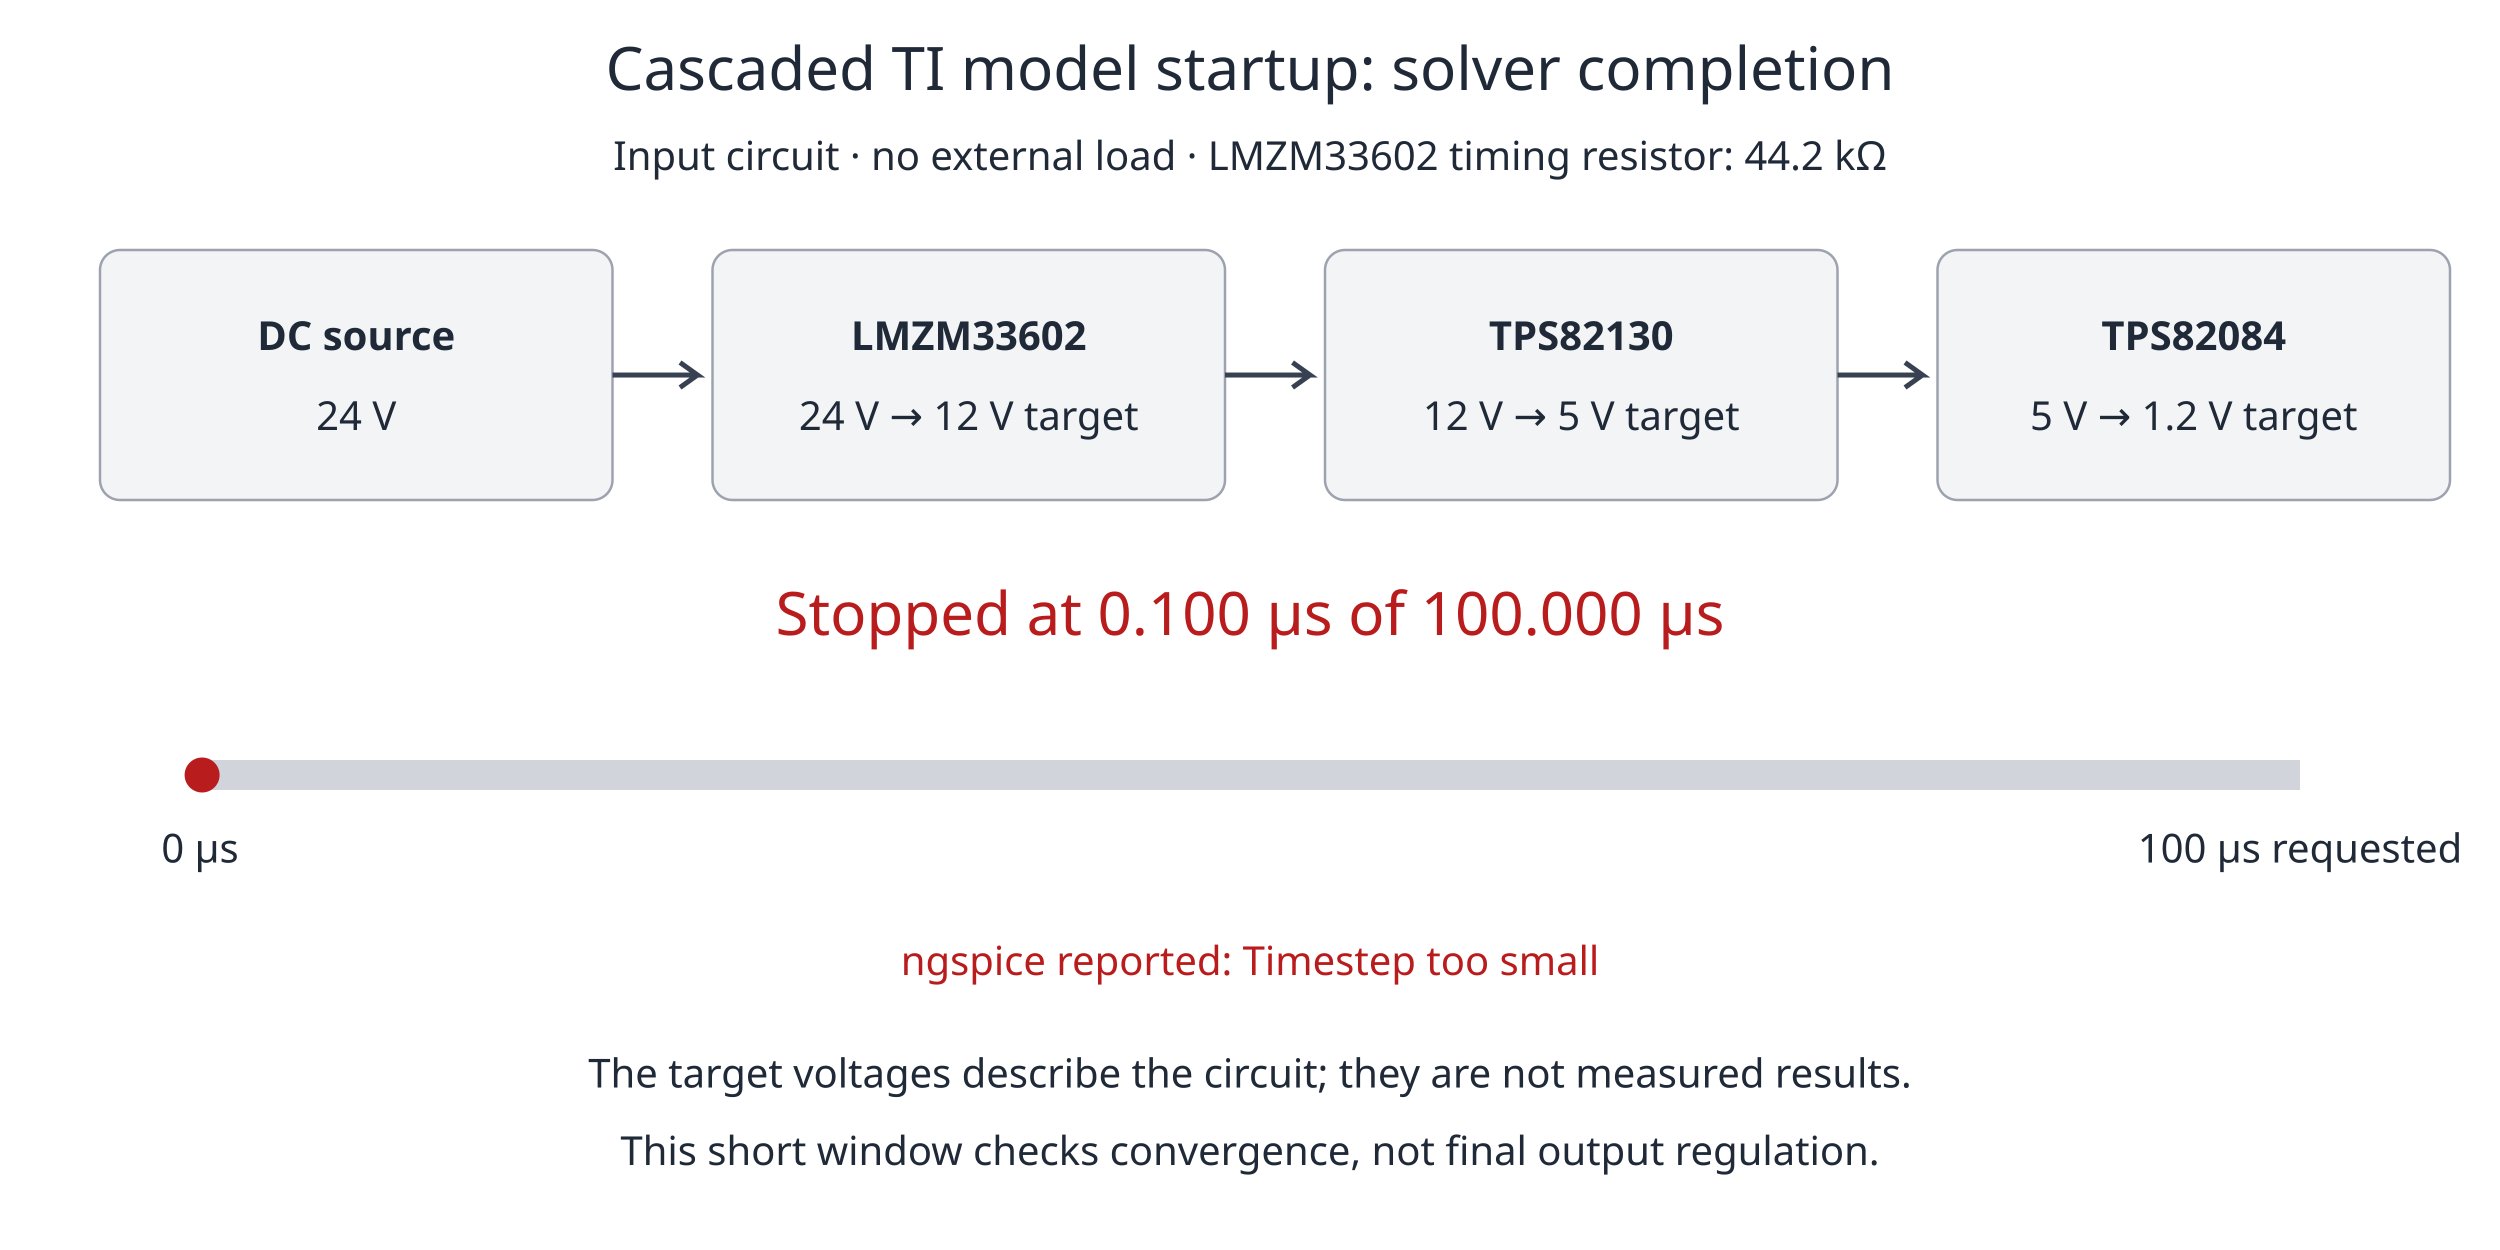
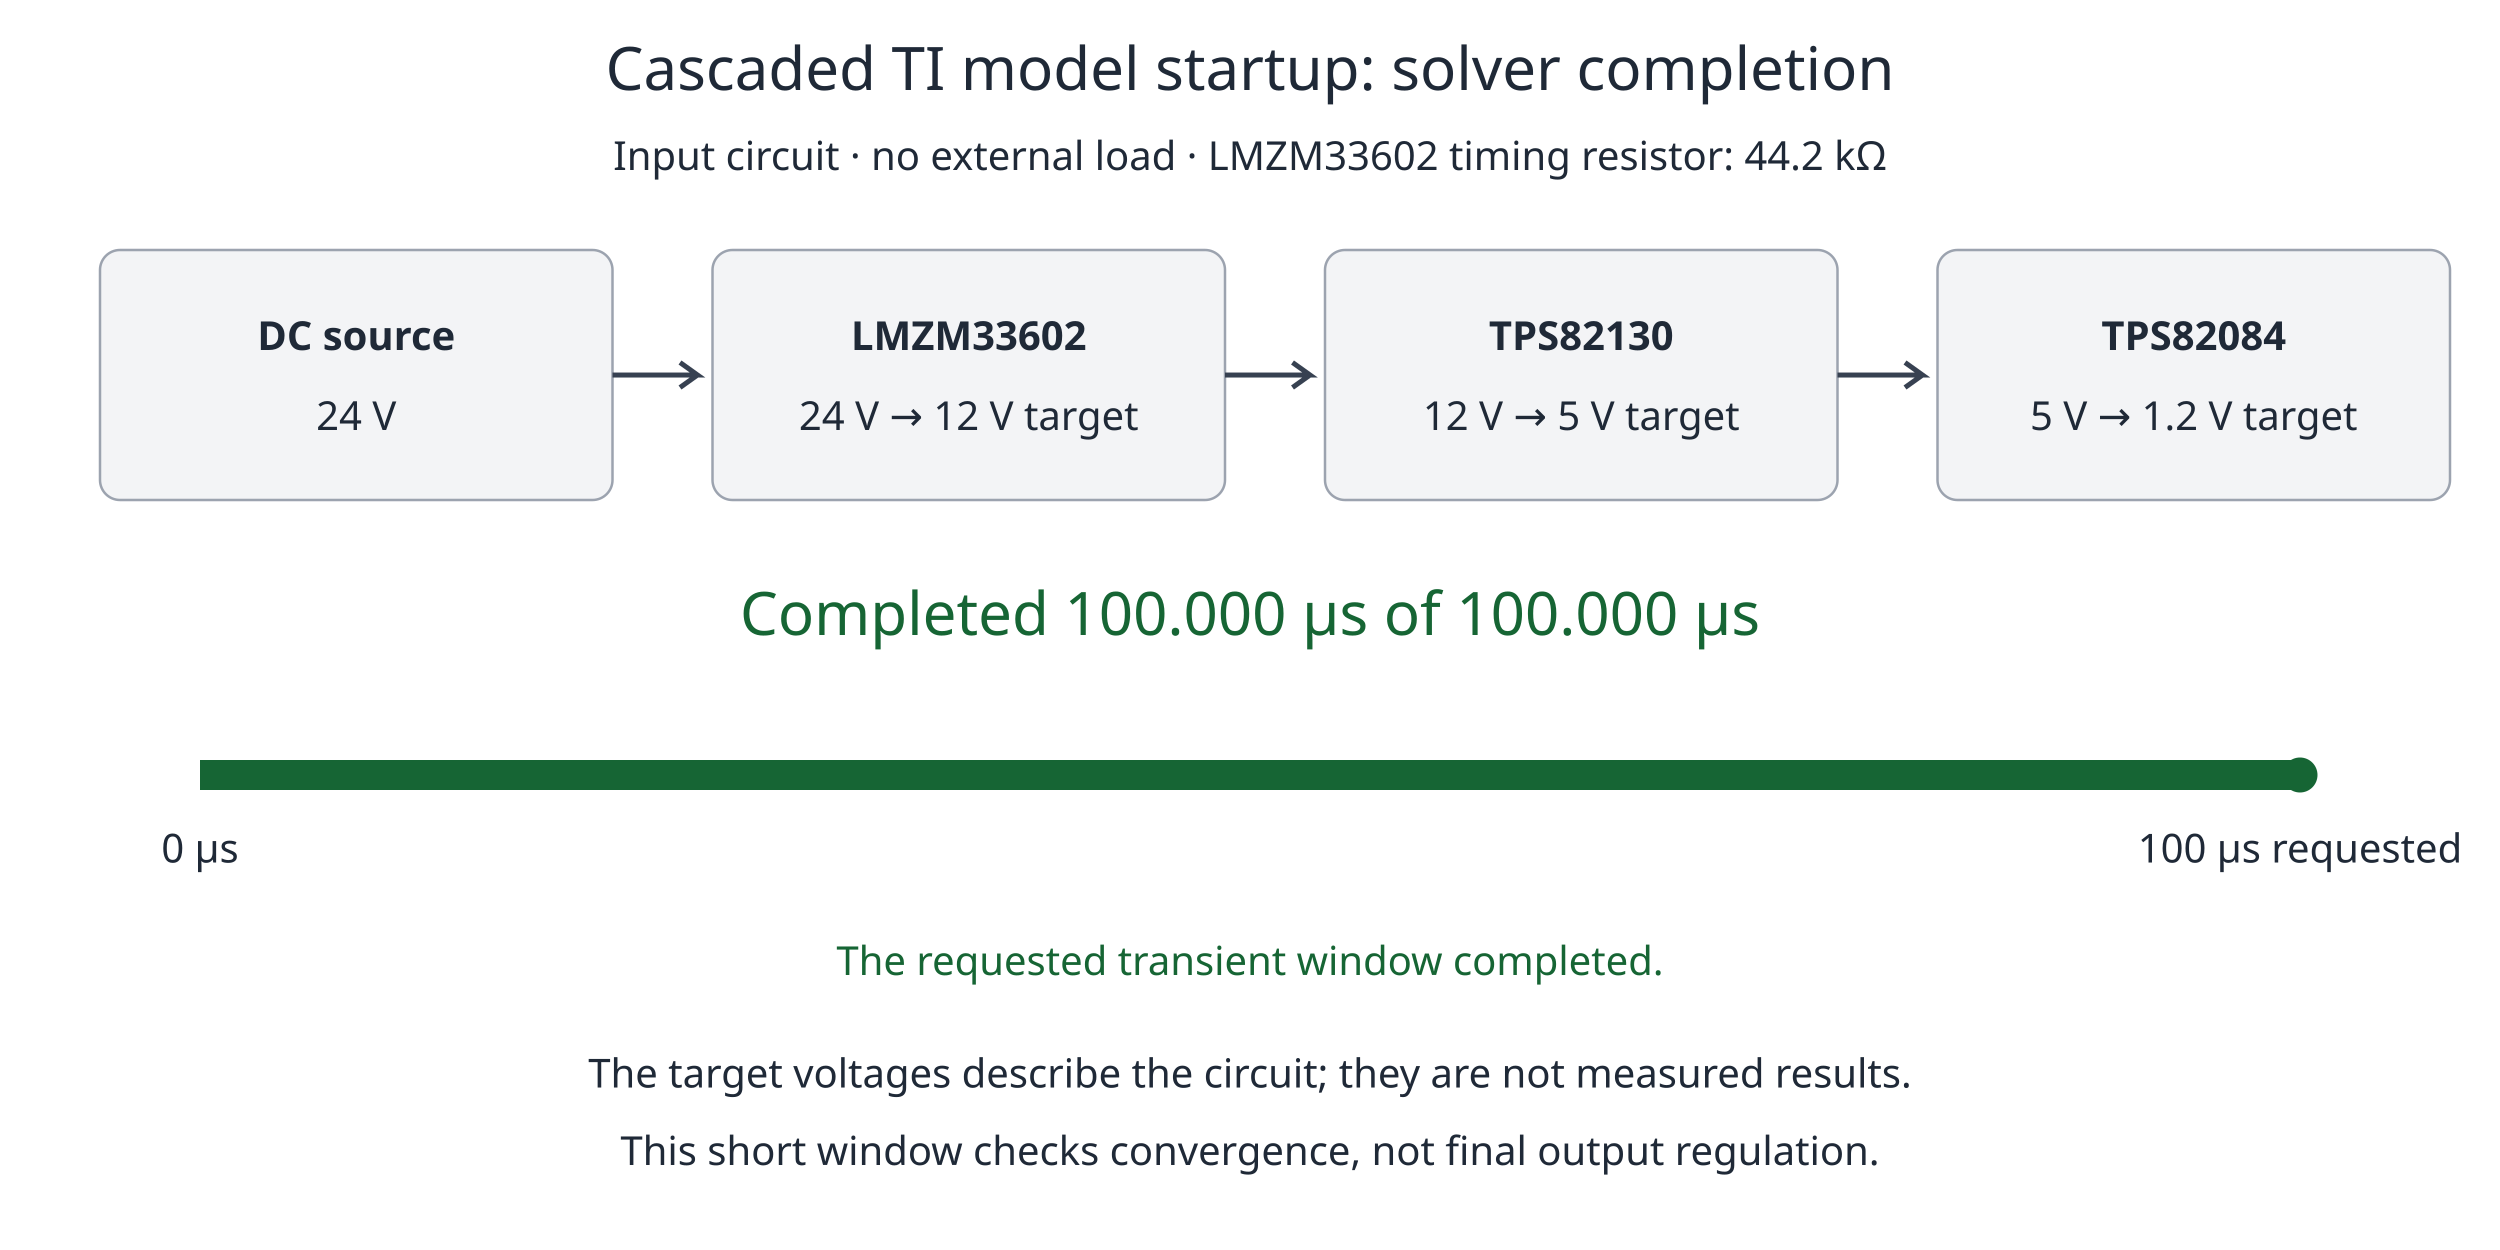
<svg xmlns="http://www.w3.org/2000/svg" width="1000" height="500" viewBox="0 0 1000 500">
  <rect width="1000" height="500" fill="white" />
  <g font-family="sans-serif" font-size="16" fill="#1f2937">
    <text x="500" y="36" text-anchor="middle" font-size="24">Cascaded TI model startup: solver completion</text>
    <text x="500" y="68" text-anchor="middle">Input circuit · no external load · LMZM33602 timing resistor: 44.2 kΩ</text>
    <rect x="40" y="100" width="205" height="100" rx="8" fill="#f3f4f6" stroke="#9ca3af" />
    <text x="142.5" y="140" text-anchor="middle" font-weight="bold">DC source</text>
    <text x="142.5" y="172" text-anchor="middle">24 V</text>
    <path d="M 245 150 h 34 l -7 -5 m 7 5 l -7 5" fill="none" stroke="#374151" stroke-width="2" />
    <rect x="285" y="100" width="205" height="100" rx="8" fill="#f3f4f6" stroke="#9ca3af" />
    <text x="387.5" y="140" text-anchor="middle" font-weight="bold">LMZM33602</text>
    <text x="387.5" y="172" text-anchor="middle">24 V → 12 V target</text>
    <path d="M 490 150 h 34 l -7 -5 m 7 5 l -7 5" fill="none" stroke="#374151" stroke-width="2" />
    <rect x="530" y="100" width="205" height="100" rx="8" fill="#f3f4f6" stroke="#9ca3af" />
    <text x="632.5" y="140" text-anchor="middle" font-weight="bold">TPS82130</text>
    <text x="632.5" y="172" text-anchor="middle">12 V → 5 V target</text>
    <path d="M 735 150 h 34 l -7 -5 m 7 5 l -7 5" fill="none" stroke="#374151" stroke-width="2" />
    <rect x="775" y="100" width="205" height="100" rx="8" fill="#f3f4f6" stroke="#9ca3af" />
    <text x="877.5" y="140" text-anchor="middle" font-weight="bold">TPS82084</text>
    <text x="877.5" y="172" text-anchor="middle">5 V → 1.2 V target</text>
-     <text x="500" y="254" text-anchor="middle" font-size="24" fill="#b91c1c">Stopped at 0.100 µs of 100.000 µs</text>
+     <text x="500" y="254" text-anchor="middle" font-size="24" fill="#166534">Completed 100.000 µs of 100.000 µs</text>
    <path d="M 80 310 H 920" stroke="#d1d5db" stroke-width="12" />
-     <path d="M 80 310 H 80.842" stroke="#b91c1c" stroke-width="12" />
-     <circle cx="80.842" cy="310" r="7" fill="#b91c1c" />
+     <path d="M 80 310 H 920.000" stroke="#166534" stroke-width="12" />
+     <circle cx="920.000" cy="310" r="7" fill="#166534" />
    <text x="80" y="345" text-anchor="middle">0 µs</text>
    <text x="920" y="345" text-anchor="middle">100 µs requested</text>
-     <text x="500" y="390" text-anchor="middle" fill="#b91c1c">ngspice reported: Timestep too small</text>
+     <text x="500" y="390" text-anchor="middle" fill="#166534">The requested transient window completed.</text>
    <text x="500" y="435" text-anchor="middle">The target voltages describe the circuit; they are not measured results.</text>
    <text x="500" y="466" text-anchor="middle">This short window checks convergence, not final output regulation.</text>
  </g>
</svg>
